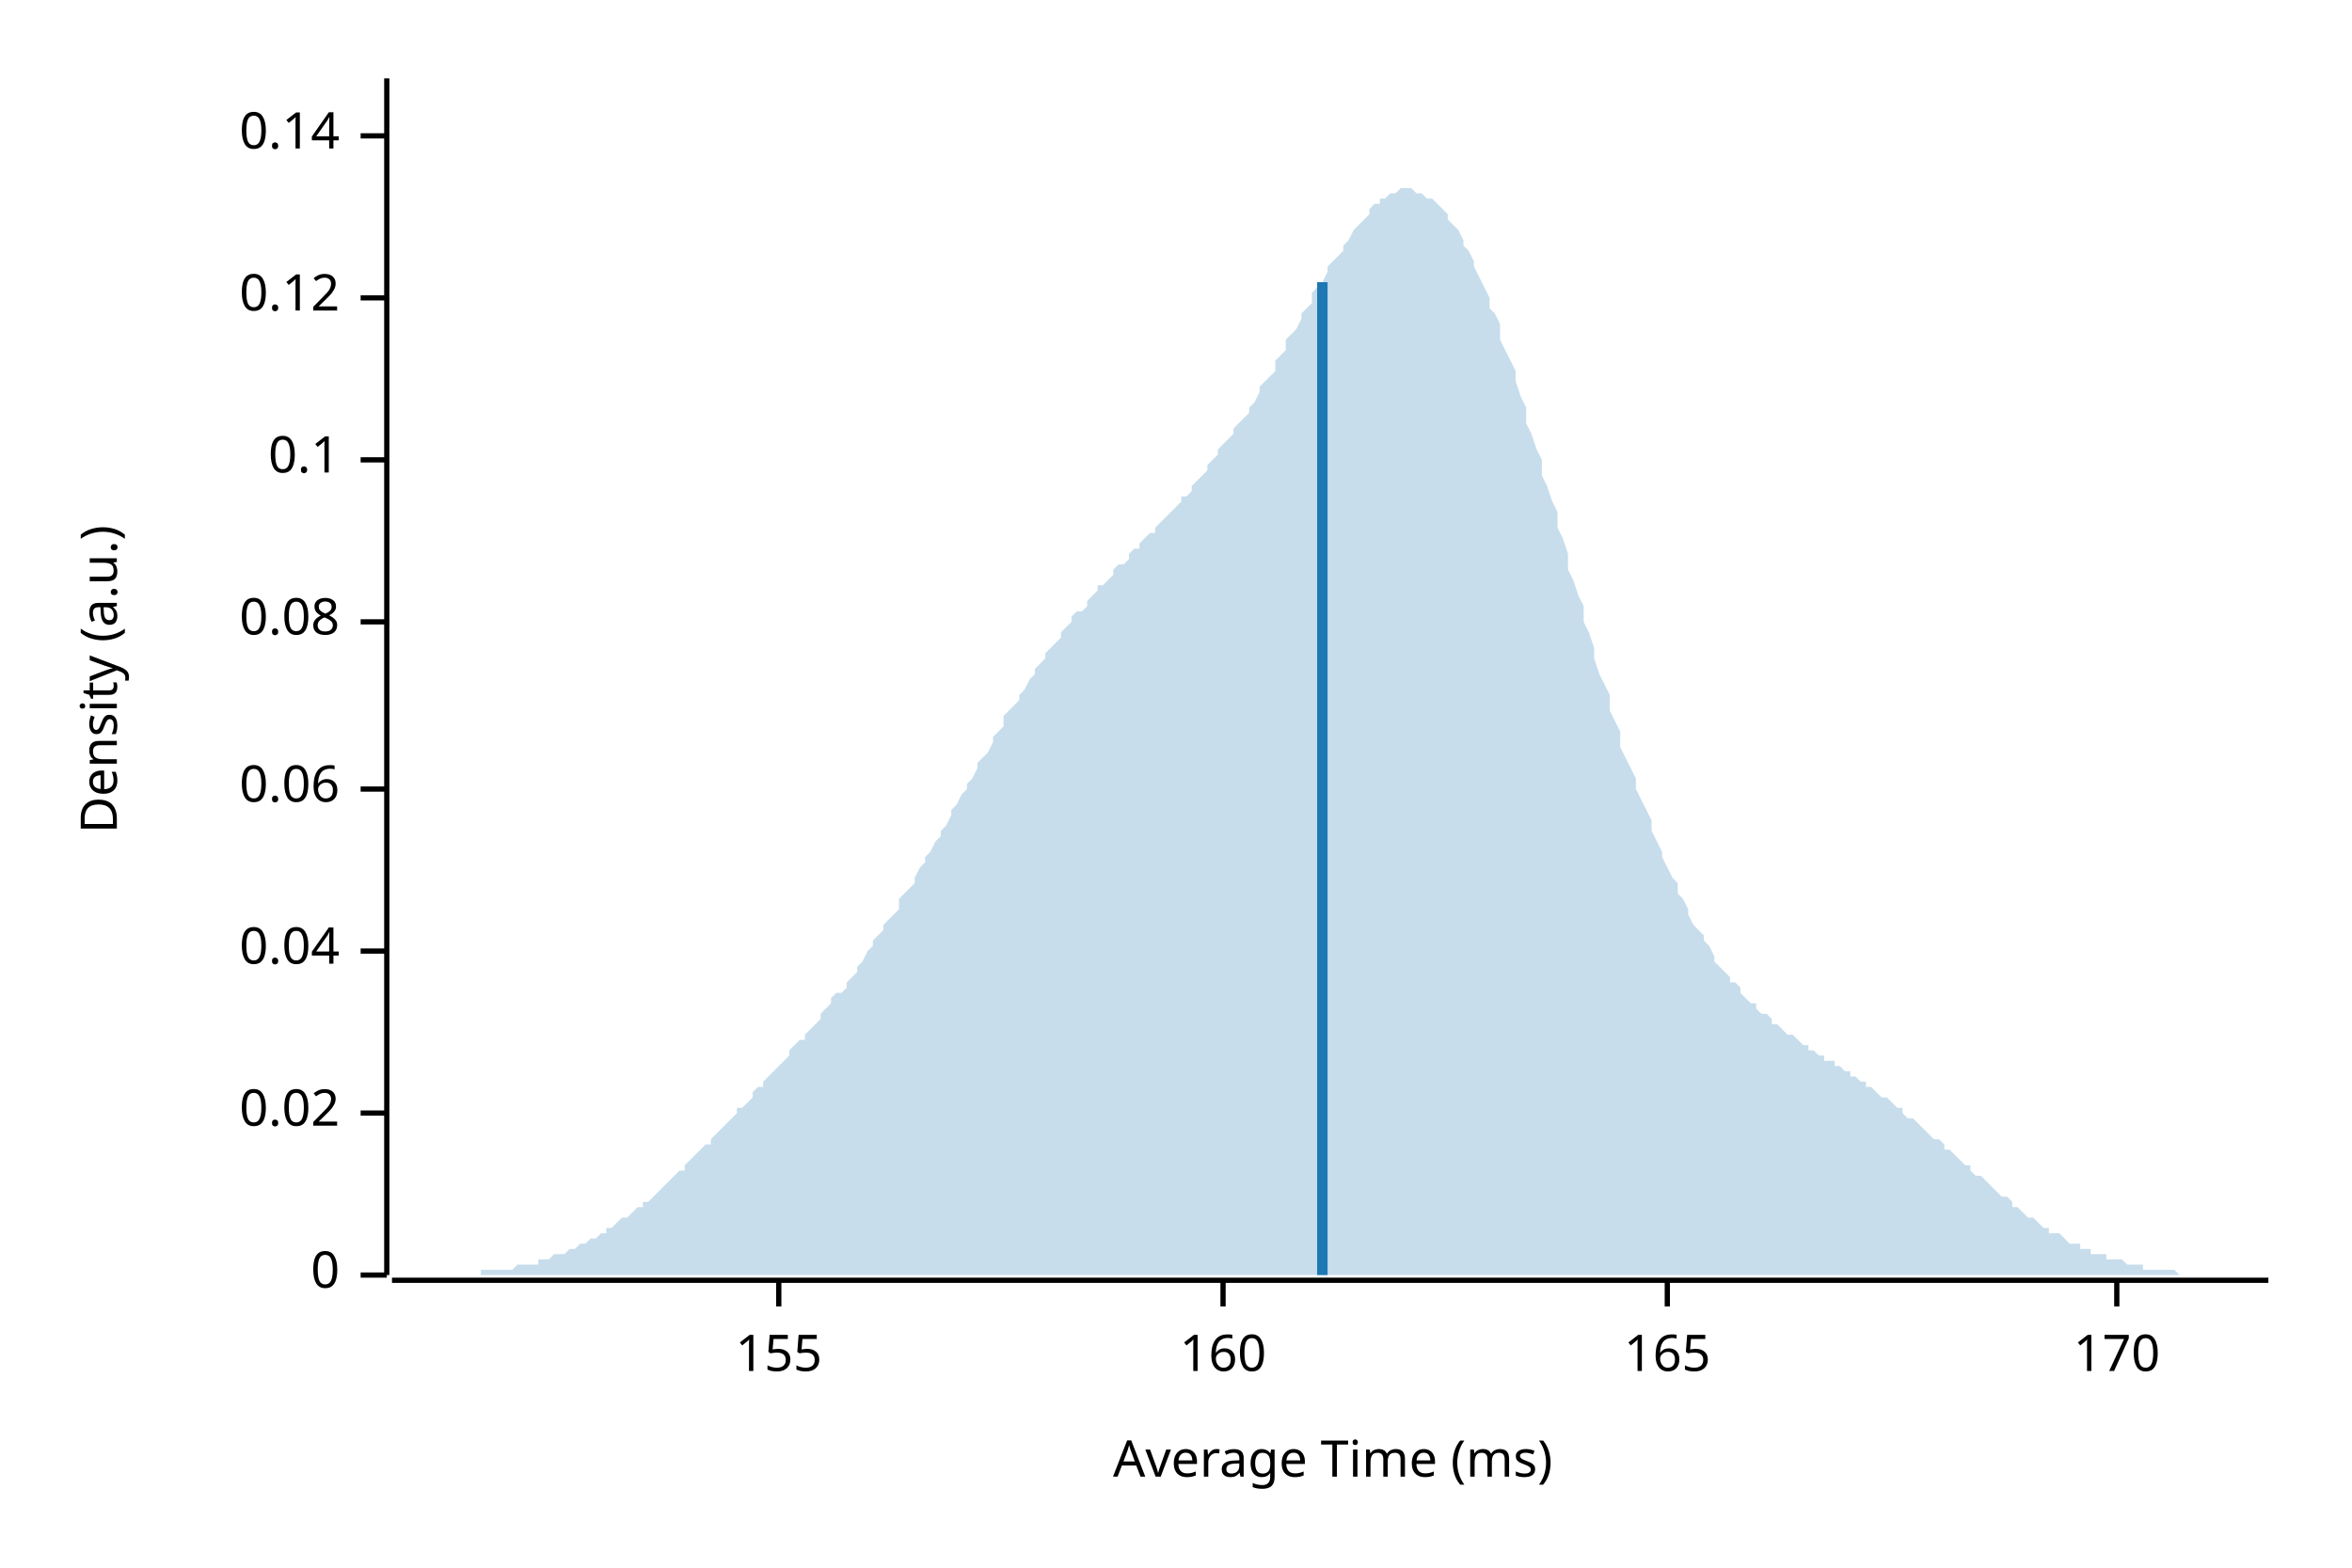
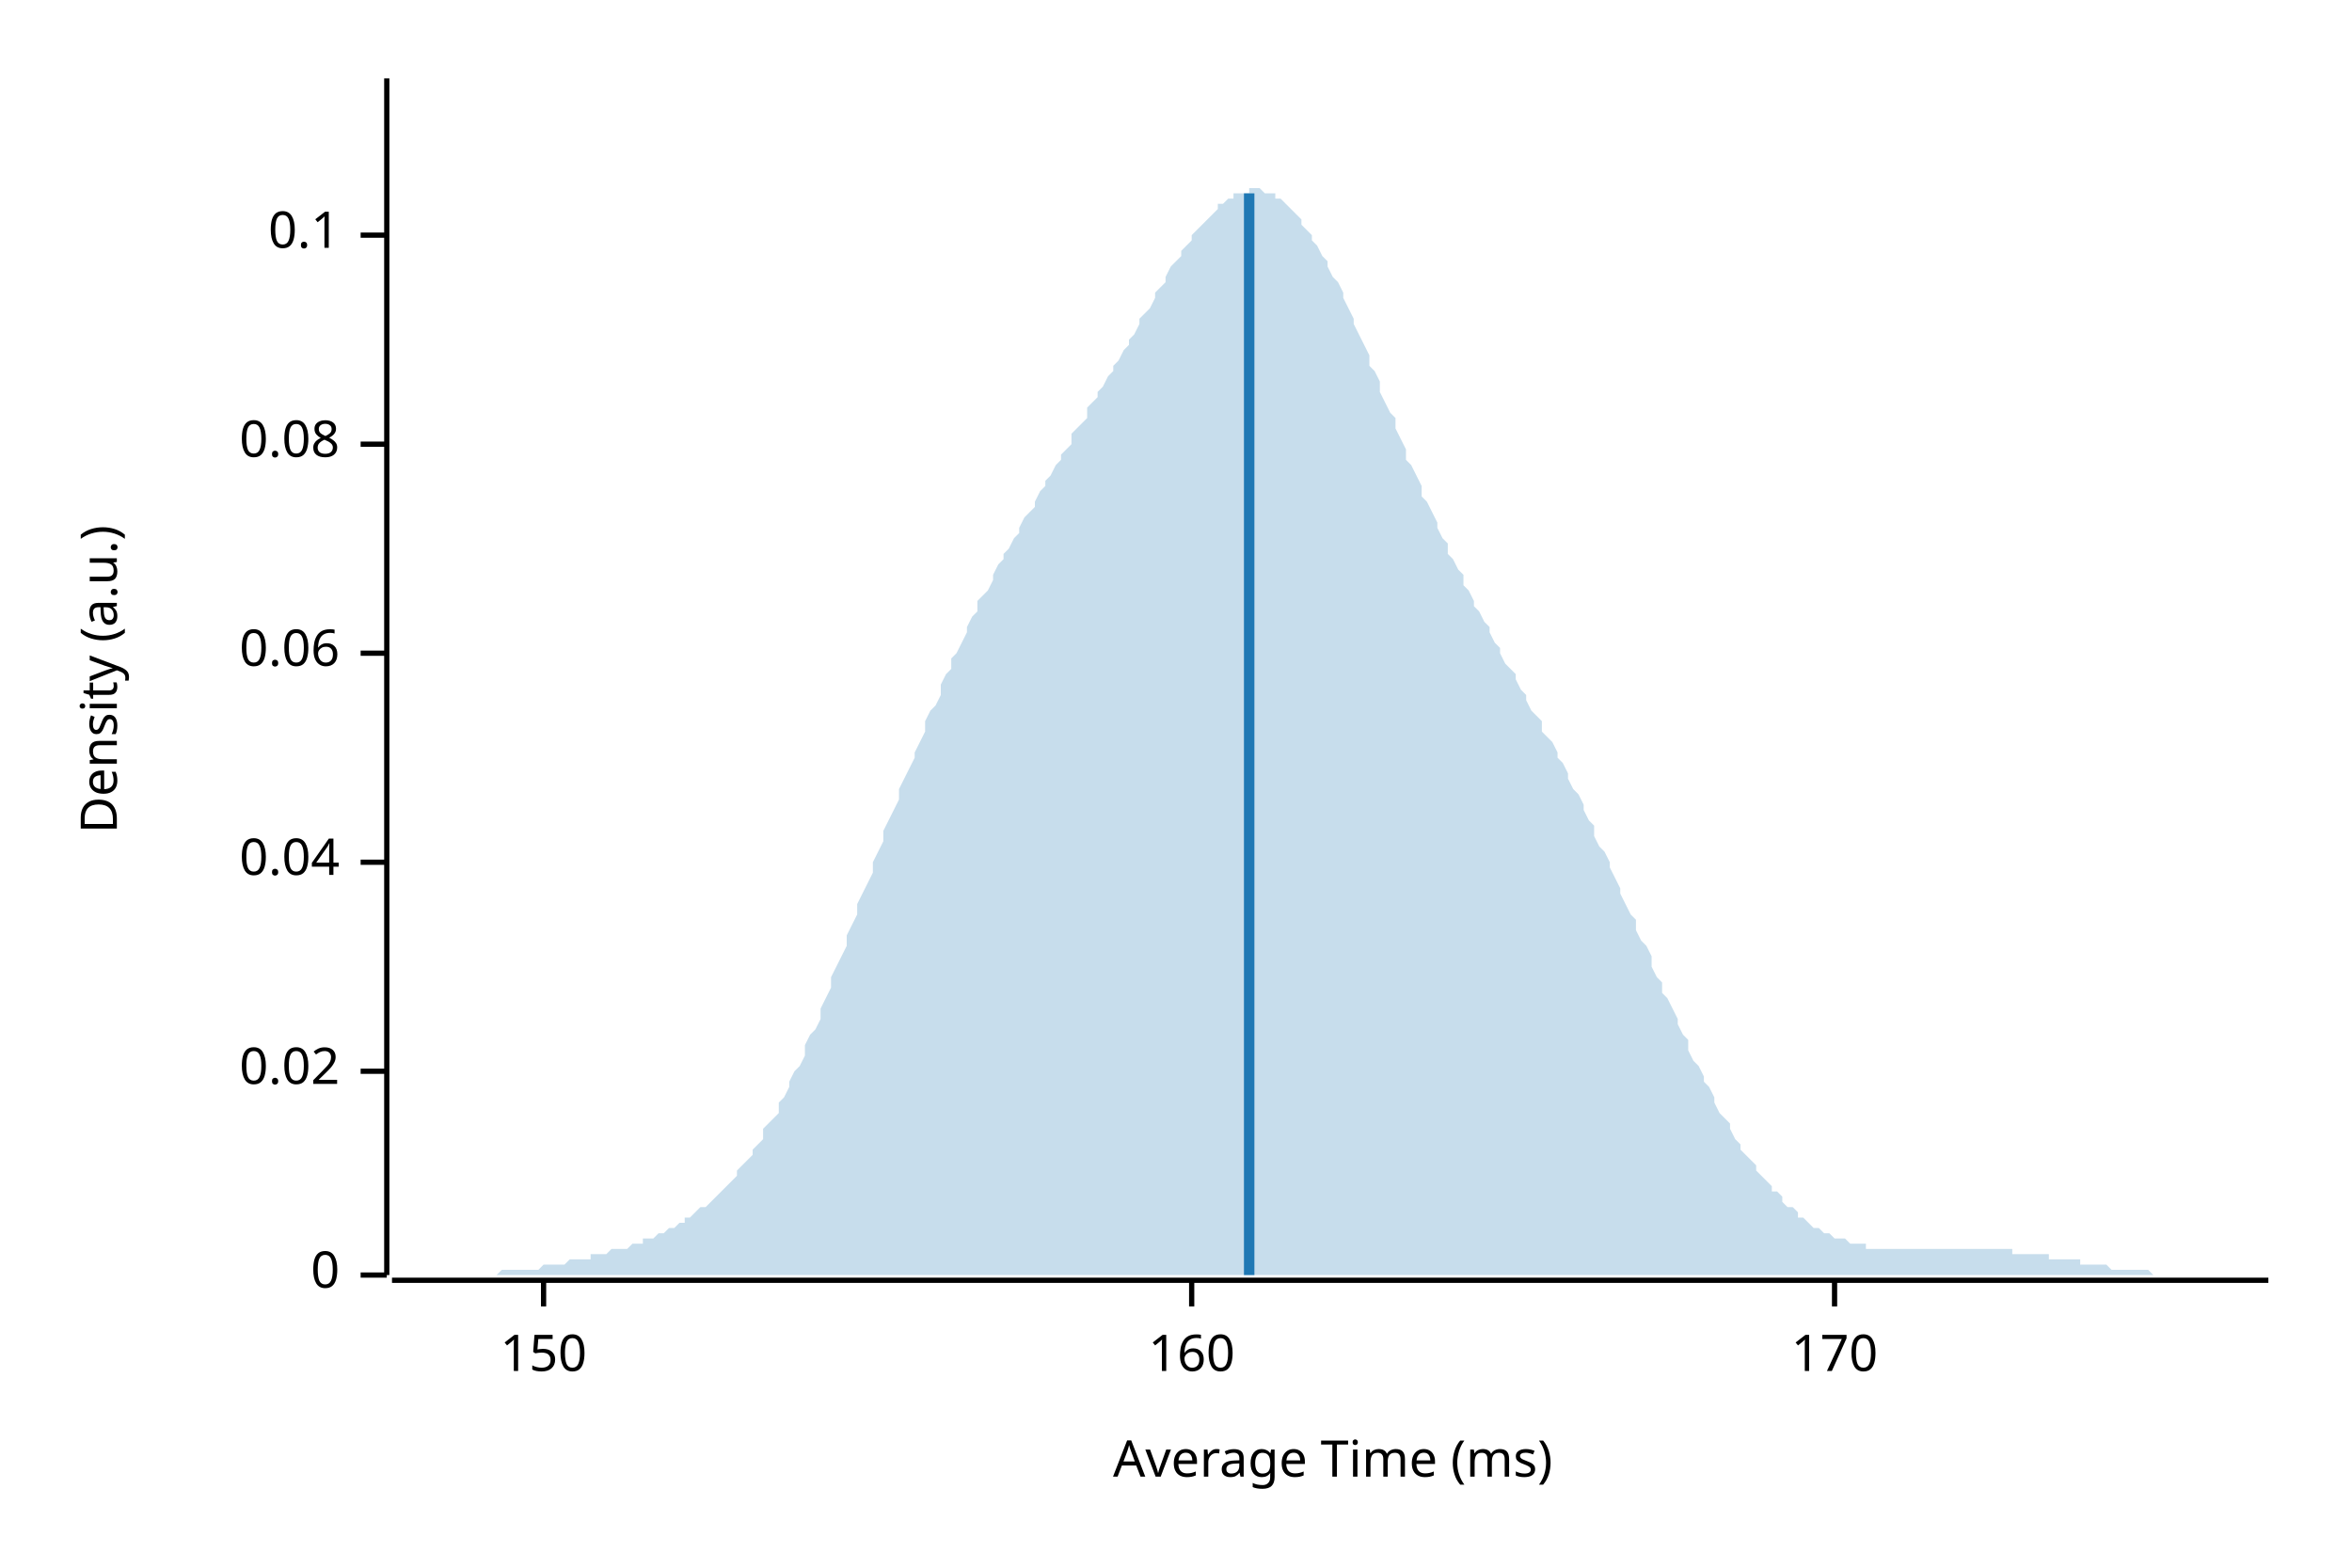
<svg xmlns="http://www.w3.org/2000/svg" width="450" height="300" viewBox="0 0 450 300">
  <text x="15" y="130" dy="0.76em" text-anchor="middle" font-family="sans-serif" font-size="9.677" opacity="1" fill="#000000" transform="rotate(270, 15, 130)">
Density (a.u.)
</text>
  <text x="255" y="285" dy="-0.5ex" text-anchor="middle" font-family="sans-serif" font-size="9.677" opacity="1" fill="#000000">
Average Time (ms)
</text>
  <polyline fill="none" opacity="1" stroke="#000000" stroke-width="1" points="74,15 74,244 " />
  <text x="65" y="244" dy="0.5ex" text-anchor="end" font-family="sans-serif" font-size="9.677" opacity="1" fill="#000000">
0
</text>
  <polyline fill="none" opacity="1" stroke="#000000" stroke-width="1" points="69,244 74,244 " />
-   <text x="65" y="213" dy="0.5ex" text-anchor="end" font-family="sans-serif" font-size="9.677" opacity="1" fill="#000000">
+   <text x="65" y="205" dy="0.5ex" text-anchor="end" font-family="sans-serif" font-size="9.677" opacity="1" fill="#000000">
0.02
</text>
-   <polyline fill="none" opacity="1" stroke="#000000" stroke-width="1" points="69,213 74,213 " />
-   <text x="65" y="182" dy="0.5ex" text-anchor="end" font-family="sans-serif" font-size="9.677" opacity="1" fill="#000000">
+   <polyline fill="none" opacity="1" stroke="#000000" stroke-width="1" points="69,205 74,205 " />
+   <text x="65" y="165" dy="0.5ex" text-anchor="end" font-family="sans-serif" font-size="9.677" opacity="1" fill="#000000">
0.04
</text>
-   <polyline fill="none" opacity="1" stroke="#000000" stroke-width="1" points="69,182 74,182 " />
-   <text x="65" y="151" dy="0.5ex" text-anchor="end" font-family="sans-serif" font-size="9.677" opacity="1" fill="#000000">
+   <polyline fill="none" opacity="1" stroke="#000000" stroke-width="1" points="69,165 74,165 " />
+   <text x="65" y="125" dy="0.5ex" text-anchor="end" font-family="sans-serif" font-size="9.677" opacity="1" fill="#000000">
0.06
</text>
-   <polyline fill="none" opacity="1" stroke="#000000" stroke-width="1" points="69,151 74,151 " />
-   <text x="65" y="119" dy="0.5ex" text-anchor="end" font-family="sans-serif" font-size="9.677" opacity="1" fill="#000000">
+   <polyline fill="none" opacity="1" stroke="#000000" stroke-width="1" points="69,125 74,125 " />
+   <text x="65" y="85" dy="0.5ex" text-anchor="end" font-family="sans-serif" font-size="9.677" opacity="1" fill="#000000">
0.08
</text>
-   <polyline fill="none" opacity="1" stroke="#000000" stroke-width="1" points="69,119 74,119 " />
-   <text x="65" y="88" dy="0.5ex" text-anchor="end" font-family="sans-serif" font-size="9.677" opacity="1" fill="#000000">
+   <polyline fill="none" opacity="1" stroke="#000000" stroke-width="1" points="69,85 74,85 " />
+   <text x="65" y="45" dy="0.5ex" text-anchor="end" font-family="sans-serif" font-size="9.677" opacity="1" fill="#000000">
0.1
</text>
-   <polyline fill="none" opacity="1" stroke="#000000" stroke-width="1" points="69,88 74,88 " />
-   <text x="65" y="57" dy="0.5ex" text-anchor="end" font-family="sans-serif" font-size="9.677" opacity="1" fill="#000000">
- 0.12
+   <polyline fill="none" opacity="1" stroke="#000000" stroke-width="1" points="69,45 74,45 " />
+   <polyline fill="none" opacity="1" stroke="#000000" stroke-width="1" points="75,245 434,245 " />
+   <text x="104" y="255" dy="0.76em" text-anchor="middle" font-family="sans-serif" font-size="9.677" opacity="1" fill="#000000">
+ 150
</text>
-   <polyline fill="none" opacity="1" stroke="#000000" stroke-width="1" points="69,57 74,57 " />
-   <text x="65" y="26" dy="0.5ex" text-anchor="end" font-family="sans-serif" font-size="9.677" opacity="1" fill="#000000">
- 0.14
- </text>
-   <polyline fill="none" opacity="1" stroke="#000000" stroke-width="1" points="69,26 74,26 " />
-   <polyline fill="none" opacity="1" stroke="#000000" stroke-width="1" points="75,245 434,245 " />
-   <text x="149" y="255" dy="0.76em" text-anchor="middle" font-family="sans-serif" font-size="9.677" opacity="1" fill="#000000">
- 155
- </text>
-   <polyline fill="none" opacity="1" stroke="#000000" stroke-width="1" points="149,245 149,250 " />
-   <text x="234" y="255" dy="0.76em" text-anchor="middle" font-family="sans-serif" font-size="9.677" opacity="1" fill="#000000">
+   <polyline fill="none" opacity="1" stroke="#000000" stroke-width="1" points="104,245 104,250 " />
+   <text x="228" y="255" dy="0.76em" text-anchor="middle" font-family="sans-serif" font-size="9.677" opacity="1" fill="#000000">
160
</text>
-   <polyline fill="none" opacity="1" stroke="#000000" stroke-width="1" points="234,245 234,250 " />
-   <text x="319" y="255" dy="0.76em" text-anchor="middle" font-family="sans-serif" font-size="9.677" opacity="1" fill="#000000">
- 165
- </text>
-   <polyline fill="none" opacity="1" stroke="#000000" stroke-width="1" points="319,245 319,250 " />
-   <text x="405" y="255" dy="0.76em" text-anchor="middle" font-family="sans-serif" font-size="9.677" opacity="1" fill="#000000">
+   <polyline fill="none" opacity="1" stroke="#000000" stroke-width="1" points="228,245 228,250 " />
+   <text x="351" y="255" dy="0.76em" text-anchor="middle" font-family="sans-serif" font-size="9.677" opacity="1" fill="#000000">
170
</text>
-   <polyline fill="none" opacity="1" stroke="#000000" stroke-width="1" points="405,245 405,250 " />
-   <polygon opacity="0.25" fill="#1F78B4" points="75,244 75,244 76,244 77,244 77,244 78,244 79,244 80,244 80,244 81,244 82,244 82,244 83,244 84,244 85,244 85,244 86,244 87,244 87,244 88,244 89,244 90,244 90,244 91,244 92,244 92,243 93,243 94,243 95,243 95,243 96,243 97,243 98,243 98,243 99,242 100,242 100,242 101,242 102,242 103,242 103,241 104,241 105,241 105,241 106,240 107,240 108,240 108,240 109,239 110,239 110,239 111,238 112,238 113,237 113,237 114,237 115,236 116,236 116,235 117,235 118,234 118,234 119,233 120,233 121,232 121,232 122,231 123,231 123,230 124,230 125,229 126,228 126,228 127,227 128,226 128,226 129,225 130,224 131,224 131,223 132,222 133,221 133,221 134,220 135,219 136,219 136,218 137,217 138,216 139,215 139,215 140,214 141,213 141,212 142,212 143,211 144,210 144,209 145,208 146,208 146,207 147,206 148,205 149,204 149,204 150,203 151,202 151,201 152,200 153,199 154,199 154,198 155,197 156,196 157,195 157,194 158,193 159,192 159,191 160,190 161,190 162,189 162,188 163,187 164,186 164,185 165,184 166,182 167,181 167,180 168,179 169,178 169,177 170,176 171,175 172,174 172,172 173,171 174,170 175,169 175,168 176,166 177,165 177,164 178,163 179,161 180,160 180,159 181,158 182,156 182,155 183,154 184,152 185,151 185,150 186,149 187,147 187,146 188,145 189,144 190,142 190,141 191,140 192,139 192,137 193,136 194,135 195,134 195,133 196,132 197,130 198,129 198,128 199,127 200,126 200,125 201,124 202,123 203,122 203,121 204,120 205,119 205,118 206,117 207,117 208,116 208,115 209,114 210,113 210,112 211,112 212,111 213,110 213,109 214,108 215,108 216,107 216,106 217,105 218,105 218,104 219,103 220,102 221,102 221,101 222,100 223,99 223,99 224,98 225,97 226,96 226,95 227,95 228,94 228,93 229,92 230,91 231,90 231,89 232,88 233,87 233,86 234,85 235,84 236,83 236,82 237,81 238,80 239,79 239,78 240,77 241,75 241,74 242,73 243,72 244,71 244,69 245,68 246,67 246,65 247,64 248,63 249,61 249,60 250,59 251,58 251,56 252,55 253,54 254,52 254,51 255,50 256,49 257,48 257,47 258,46 259,44 259,44 260,43 261,42 262,41 262,40 263,39 264,39 264,38 265,38 266,37 267,37 267,37 268,36 269,36 269,36 270,36 271,37 272,37 272,37 273,38 274,38 275,39 275,39 276,40 277,41 277,42 278,43 279,44 280,46 280,47 281,48 282,50 282,51 283,53 284,55 285,57 285,59 286,60 287,62 287,65 288,67 289,69 290,71 290,73 291,76 292,78 292,81 293,83 294,86 295,88 295,91 296,93 297,96 298,98 298,101 299,103 300,106 300,109 301,111 302,114 303,116 303,119 304,121 305,124 305,126 306,129 307,131 308,133 308,136 309,138 310,140 310,143 311,145 312,147 313,149 313,151 314,153 315,155 316,157 316,159 317,161 318,163 318,164 319,166 320,168 321,169 321,171 322,172 323,174 323,175 324,177 325,178 326,179 326,180 327,181 328,183 328,184 329,185 330,186 331,187 331,188 332,188 333,189 333,190 334,191 335,192 336,192 336,193 337,194 338,194 339,195 339,196 340,196 341,197 341,197 342,198 343,198 344,199 344,199 345,200 346,200 346,201 347,201 348,202 349,202 349,203 350,203 351,203 351,204 352,204 353,205 354,205 354,206 355,206 356,207 357,207 357,208 358,208 359,209 359,209 360,210 361,210 362,211 362,211 363,212 364,212 364,213 365,214 366,214 367,215 367,215 368,216 369,217 369,217 370,218 371,218 372,219 372,220 373,220 374,221 375,222 375,222 376,223 377,223 377,224 378,225 379,225 380,226 380,226 381,227 382,228 382,228 383,229 384,229 385,230 385,231 386,231 387,232 387,232 388,233 389,233 390,234 390,234 391,235 392,235 392,236 393,236 394,236 395,237 395,237 396,238 397,238 398,238 398,239 399,239 400,239 400,240 401,240 402,240 403,240 403,241 404,241 405,241 405,241 406,241 407,242 408,242 408,242 409,242 410,242 410,243 411,243 412,243 413,243 413,243 414,243 415,243 416,243 416,243 417,244 418,244 418,244 419,244 420,244 421,244 421,244 422,244 423,244 423,244 424,244 425,244 426,244 426,244 427,244 428,244 428,244 429,244 430,244 431,244 431,244 432,244 433,244 434,244 434,244 75,244 " />
-   <polyline fill="none" opacity="1" stroke="#1F78B4" stroke-width="2" points="253,244 253,54 " />
+   <polyline fill="none" opacity="1" stroke="#000000" stroke-width="1" points="351,245 351,250 " />
+   <polygon opacity="0.25" fill="#1F78B4" points="75,244 75,244 76,244 77,244 77,244 78,244 79,244 80,244 80,244 81,244 82,244 82,244 83,244 84,244 85,244 85,244 86,244 87,244 87,244 88,244 89,244 90,244 90,244 91,244 92,244 92,244 93,244 94,244 95,244 95,244 96,243 97,243 98,243 98,243 99,243 100,243 100,243 101,243 102,243 103,243 103,243 104,242 105,242 105,242 106,242 107,242 108,242 108,242 109,241 110,241 110,241 111,241 112,241 113,241 113,240 114,240 115,240 116,240 116,240 117,239 118,239 118,239 119,239 120,239 121,238 121,238 122,238 123,238 123,237 124,237 125,237 126,236 126,236 127,236 128,235 128,235 129,235 130,234 131,234 131,233 132,233 133,232 133,232 134,231 135,231 136,230 136,230 137,229 138,228 139,227 139,227 140,226 141,225 141,224 142,223 143,222 144,221 144,220 145,219 146,218 146,216 147,215 148,214 149,213 149,211 150,210 151,208 151,207 152,205 153,204 154,202 154,200 155,198 156,197 157,195 157,193 158,191 159,189 159,187 160,185 161,183 162,181 162,179 163,177 164,175 164,173 165,171 166,169 167,167 167,165 168,163 169,161 169,159 170,157 171,155 172,153 172,151 173,149 174,147 175,145 175,144 176,142 177,140 177,138 178,136 179,135 180,133 180,131 181,129 182,128 182,126 183,125 184,123 185,121 185,120 186,118 187,117 187,115 188,114 189,113 190,111 190,110 191,108 192,107 192,106 193,105 194,103 195,102 195,101 196,99 197,98 198,97 198,96 199,94 200,93 200,92 201,91 202,89 203,88 203,87 204,86 205,85 205,83 206,82 207,81 208,80 208,78 209,77 210,76 210,75 211,74 212,72 213,71 213,70 214,69 215,67 216,66 216,65 217,64 218,62 218,61 219,60 220,59 221,57 221,56 222,55 223,54 223,53 224,51 225,50 226,49 226,48 227,47 228,46 228,45 229,44 230,43 231,42 231,42 232,41 233,40 233,39 234,39 235,38 236,38 236,37 237,37 238,37 239,37 239,36 240,36 241,36 241,36 242,37 243,37 244,37 244,38 245,38 246,39 246,39 247,40 248,41 249,42 249,43 250,44 251,45 251,46 252,47 253,49 254,50 254,51 255,53 256,54 257,56 257,57 258,59 259,61 259,62 260,64 261,66 262,68 262,70 263,71 264,73 264,75 265,77 266,79 267,80 267,82 268,84 269,86 269,88 270,89 271,91 272,93 272,95 273,96 274,98 275,100 275,101 276,103 277,104 277,106 278,107 279,109 280,110 280,112 281,113 282,115 282,116 283,117 284,119 285,120 285,121 286,123 287,124 287,125 288,127 289,128 290,129 290,130 291,132 292,133 292,134 293,136 294,137 295,138 295,140 296,141 297,142 298,144 298,145 299,146 300,148 300,149 301,151 302,152 303,154 303,155 304,157 305,158 305,160 306,162 307,163 308,165 308,166 309,168 310,170 310,171 311,173 312,175 313,176 313,178 314,180 315,181 316,183 316,185 317,187 318,188 318,190 319,191 320,193 321,195 321,196 322,198 323,199 323,201 324,203 325,204 326,206 326,207 327,208 328,210 328,211 329,213 330,214 331,215 331,216 332,218 333,219 333,220 334,221 335,222 336,223 336,224 337,225 338,226 339,227 339,228 340,228 341,229 341,230 342,231 343,231 344,232 344,233 345,233 346,234 346,234 347,235 348,235 349,236 349,236 350,236 351,237 351,237 352,237 353,237 354,238 354,238 355,238 356,238 357,238 357,239 358,239 359,239 359,239 360,239 361,239 362,239 362,239 363,239 364,239 364,239 365,239 366,239 367,239 367,239 368,239 369,239 369,239 370,239 371,239 372,239 372,239 373,239 374,239 375,239 375,239 376,239 377,239 377,239 378,239 379,239 380,239 380,239 381,239 382,239 382,239 383,239 384,239 385,239 385,240 386,240 387,240 387,240 388,240 389,240 390,240 390,240 391,240 392,240 392,241 393,241 394,241 395,241 395,241 396,241 397,241 398,241 398,242 399,242 400,242 400,242 401,242 402,242 403,242 403,242 404,243 405,243 405,243 406,243 407,243 408,243 408,243 409,243 410,243 410,243 411,243 412,244 413,244 413,244 414,244 415,244 416,244 416,244 417,244 418,244 418,244 419,244 420,244 421,244 421,244 422,244 423,244 423,244 424,244 425,244 426,244 426,244 427,244 428,244 428,244 429,244 430,244 431,244 431,244 432,244 433,244 434,244 434,244 75,244 " />
+   <polyline fill="none" opacity="1" stroke="#1F78B4" stroke-width="2" points="239,244 239,37 " />
</svg>
